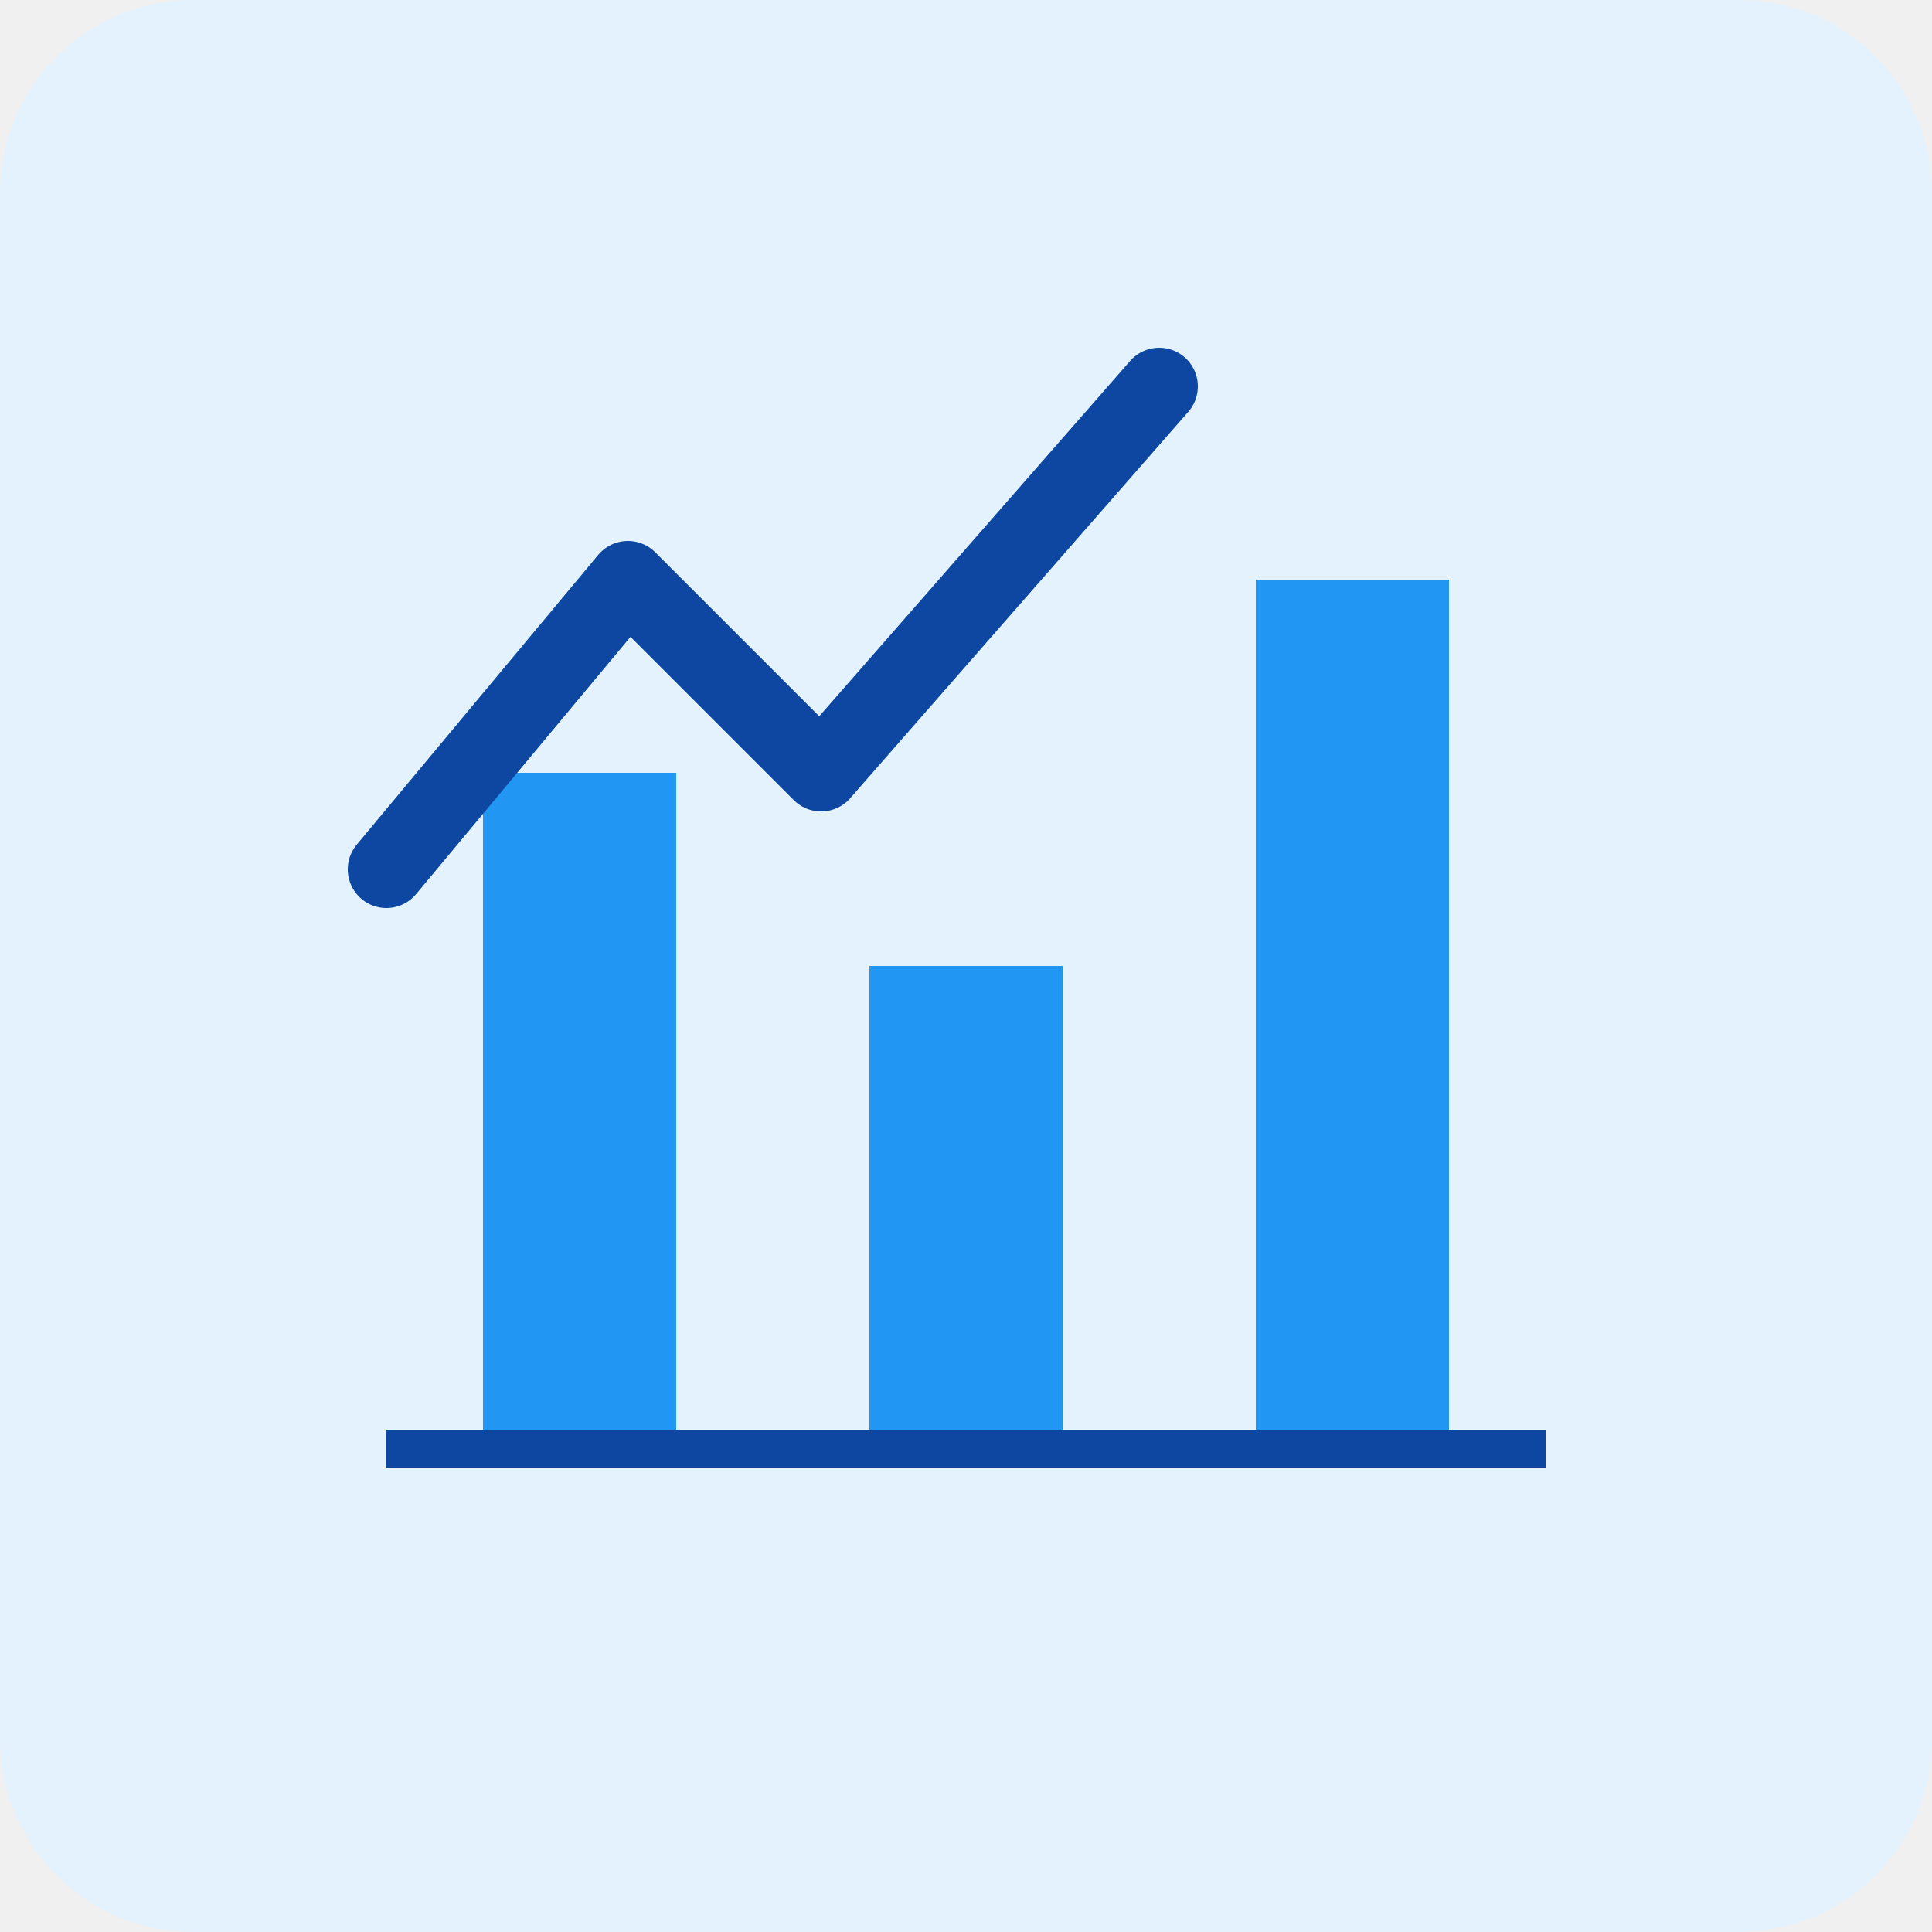
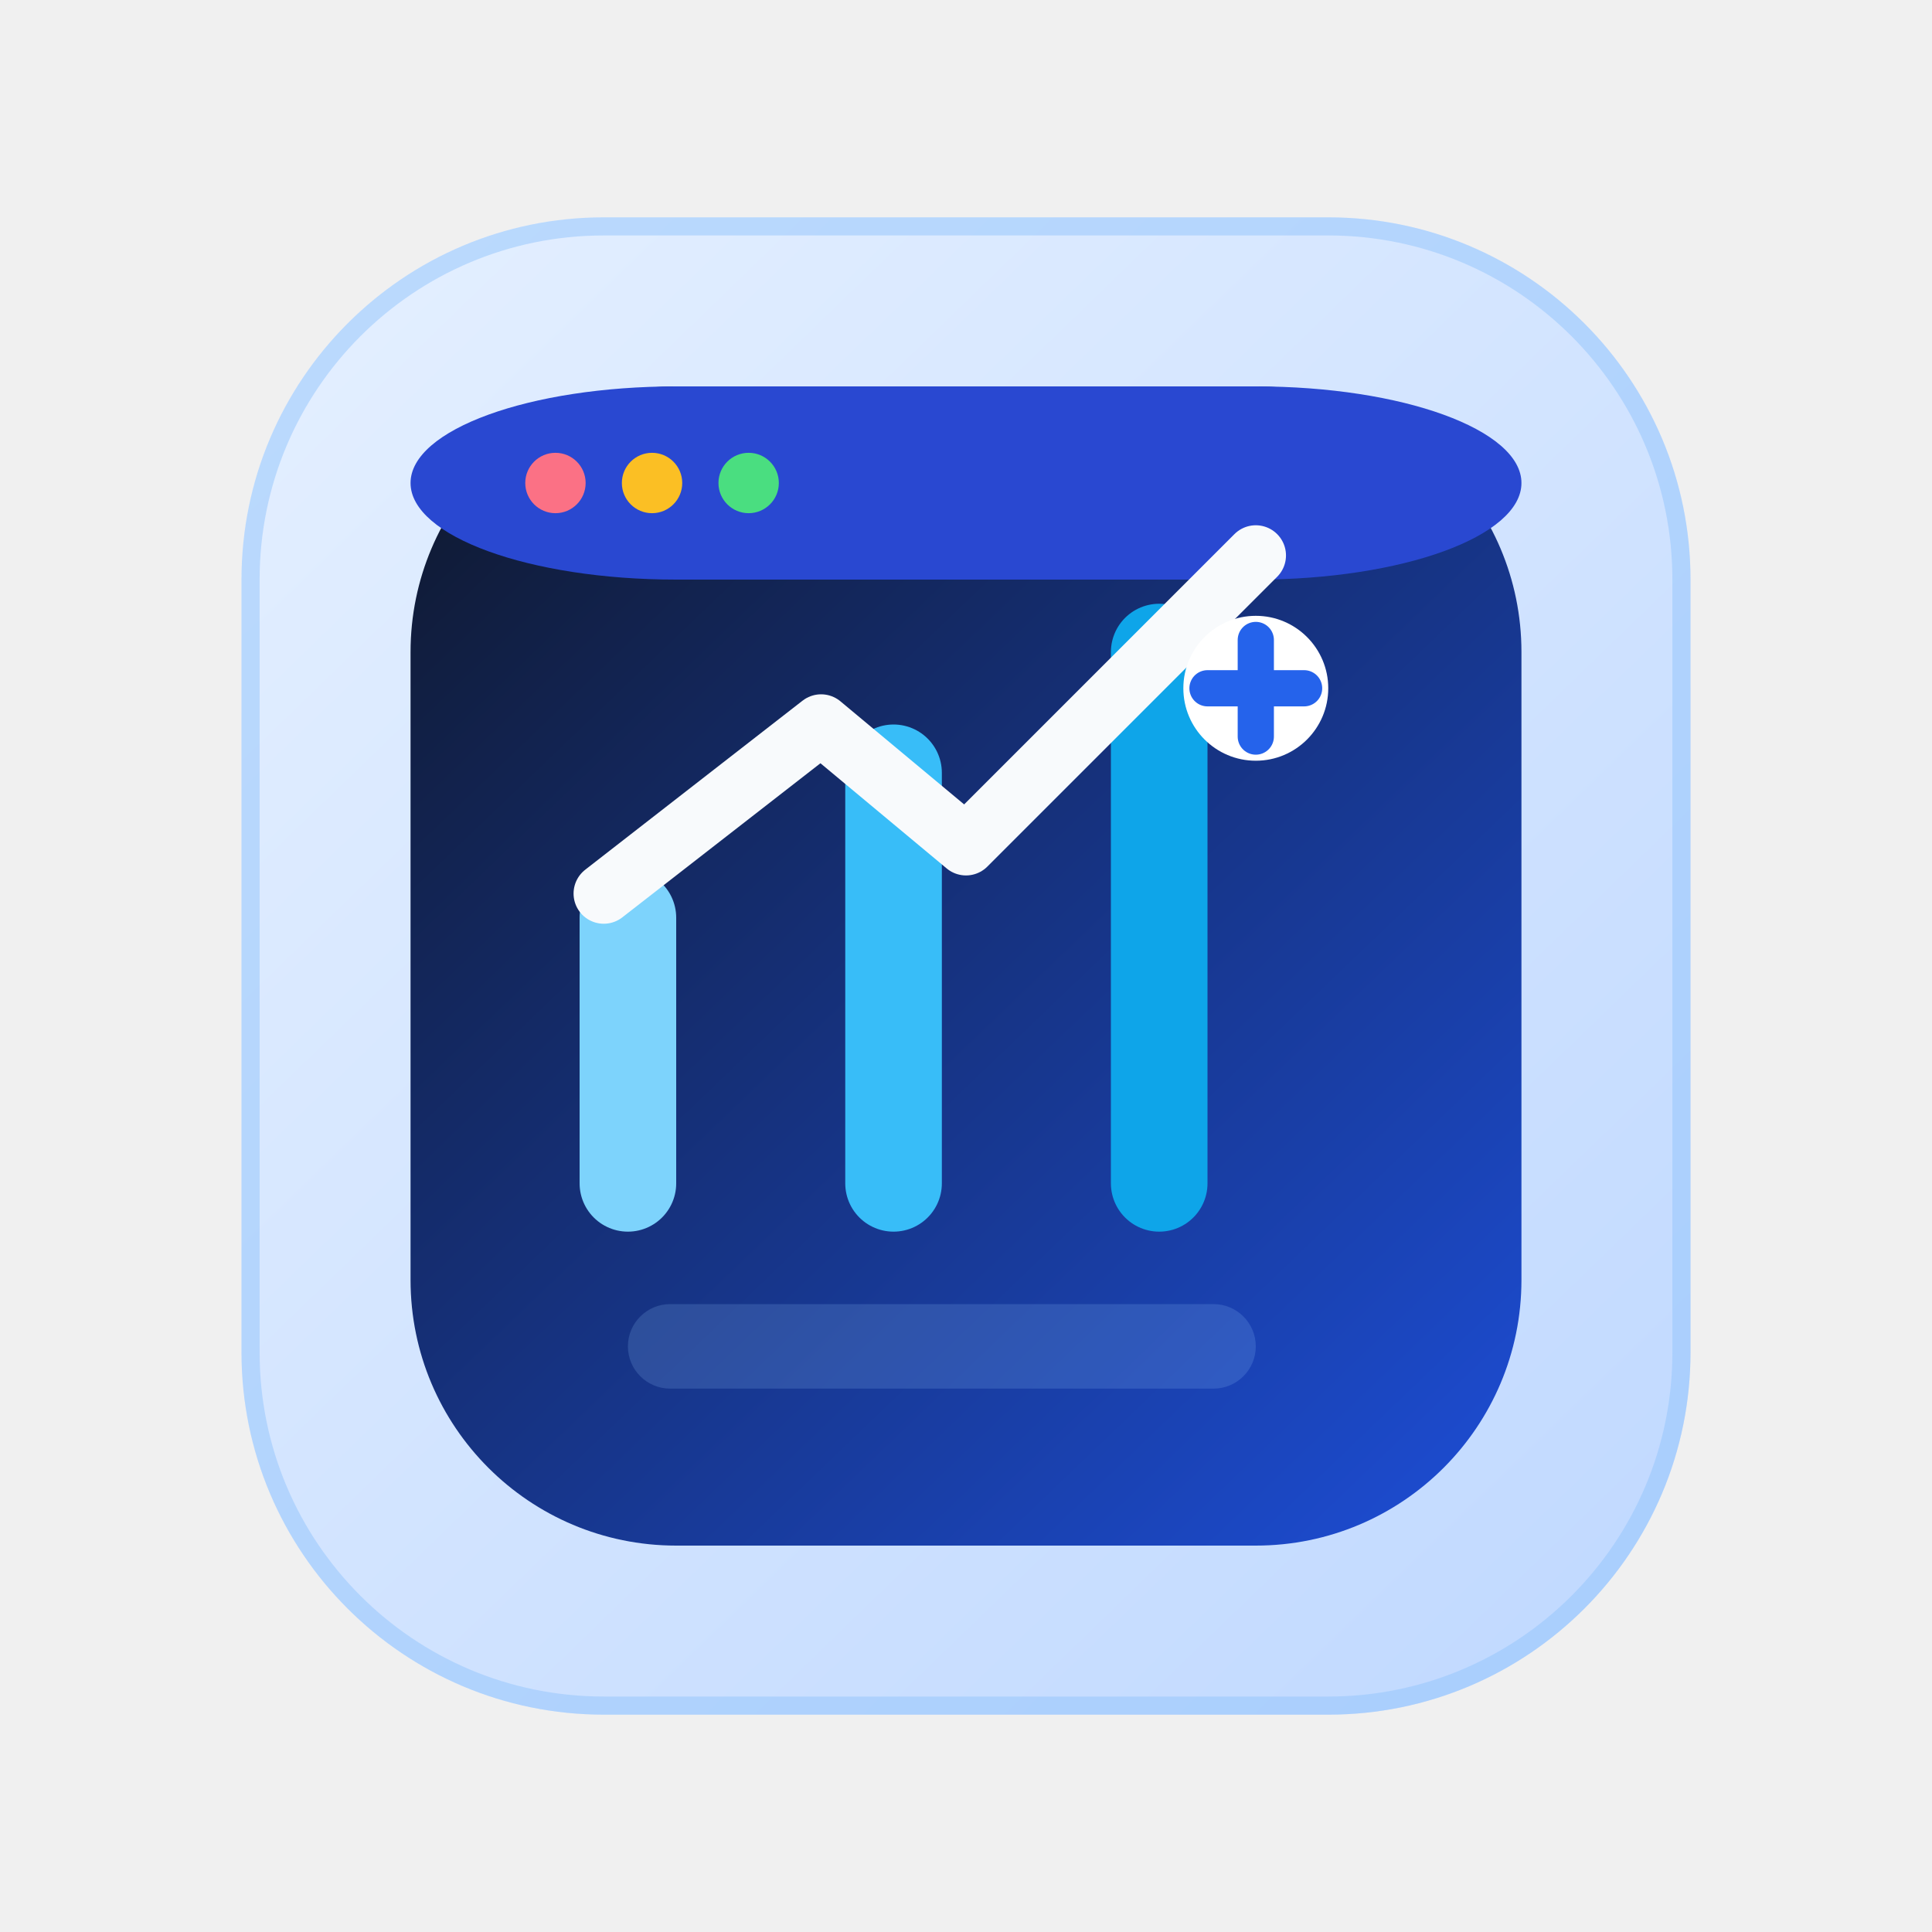
- <svg xmlns="http://www.w3.org/2000/svg" width="200" height="200" viewBox="0 0 200 200" fill="none">
-   <rect width="200" height="200" rx="20" fill="#E3F2FD" />
-   <path d="M50 150V80H70V150H50Z" fill="#2196F3" />
-   <path d="M90 150V100H110V150H90Z" fill="#2196F3" />
-   <path d="M130 150V60H150V150H130Z" fill="#2196F3" />
-   <path d="M40 90L65 60L85 80L120 40" stroke="#0D47A1" stroke-width="8" stroke-linecap="round" stroke-linejoin="round" />
-   <path d="M40 150H160" stroke="#0D47A1" stroke-width="4" />
+ <svg xmlns="http://www.w3.org/2000/svg" viewBox="0 0 160 160" fill="none">
+   <defs>
+     <linearGradient id="market-bg" x1="20" y1="18" x2="140" y2="142" gradientUnits="userSpaceOnUse">
+       <stop stop-color="#E5F0FF" />
+       <stop offset="1" stop-color="#BFD8FF" />
+     </linearGradient>
+     <linearGradient id="market-shell" x1="34" y1="32" x2="126" y2="128" gradientUnits="userSpaceOnUse">
+       <stop stop-color="#0F172A" />
+       <stop offset="1" stop-color="#1D4ED8" />
+     </linearGradient>
+   </defs>
+   <rect x="20" y="18" width="120" height="124" rx="30" fill="url(#market-bg)" />
+   <rect x="20.75" y="18.75" width="118.5" height="122.5" rx="29.25" stroke="#93C5FD" stroke-opacity="0.5" stroke-width="1.5" />
+   <rect x="34" y="32" width="92" height="96" rx="22" fill="url(#market-shell)" />
+   <rect x="34" y="32" width="92" height="16" rx="22" fill="#2948D1" />
+   <circle cx="46" cy="40" r="2.5" fill="#FB7185" />
+   <circle cx="54" cy="40" r="2.5" fill="#FBBF24" />
+   <circle cx="62" cy="40" r="2.5" fill="#4ADE80" />
+   <path d="M52 98V76" stroke="#7DD3FC" stroke-width="8" stroke-linecap="round" />
+   <path d="M74 98V64" stroke="#38BDF8" stroke-width="8" stroke-linecap="round" />
+   <path d="M96 98V54" stroke="#0EA5E9" stroke-width="8" stroke-linecap="round" />
+   <path d="m50 74 18-14 12 10 24-24" stroke="#F8FAFC" stroke-width="5" stroke-linecap="round" stroke-linejoin="round" />
+   <circle cx="104" cy="57" r="6" fill="#FFFFFF" />
+   <path d="M104 53v8M100 57h8" stroke="#2563EB" stroke-width="3" stroke-linecap="round" />
+   <rect x="52" y="108" width="52" height="7" rx="3.5" fill="#93C5FD" opacity="0.18" />
</svg>
